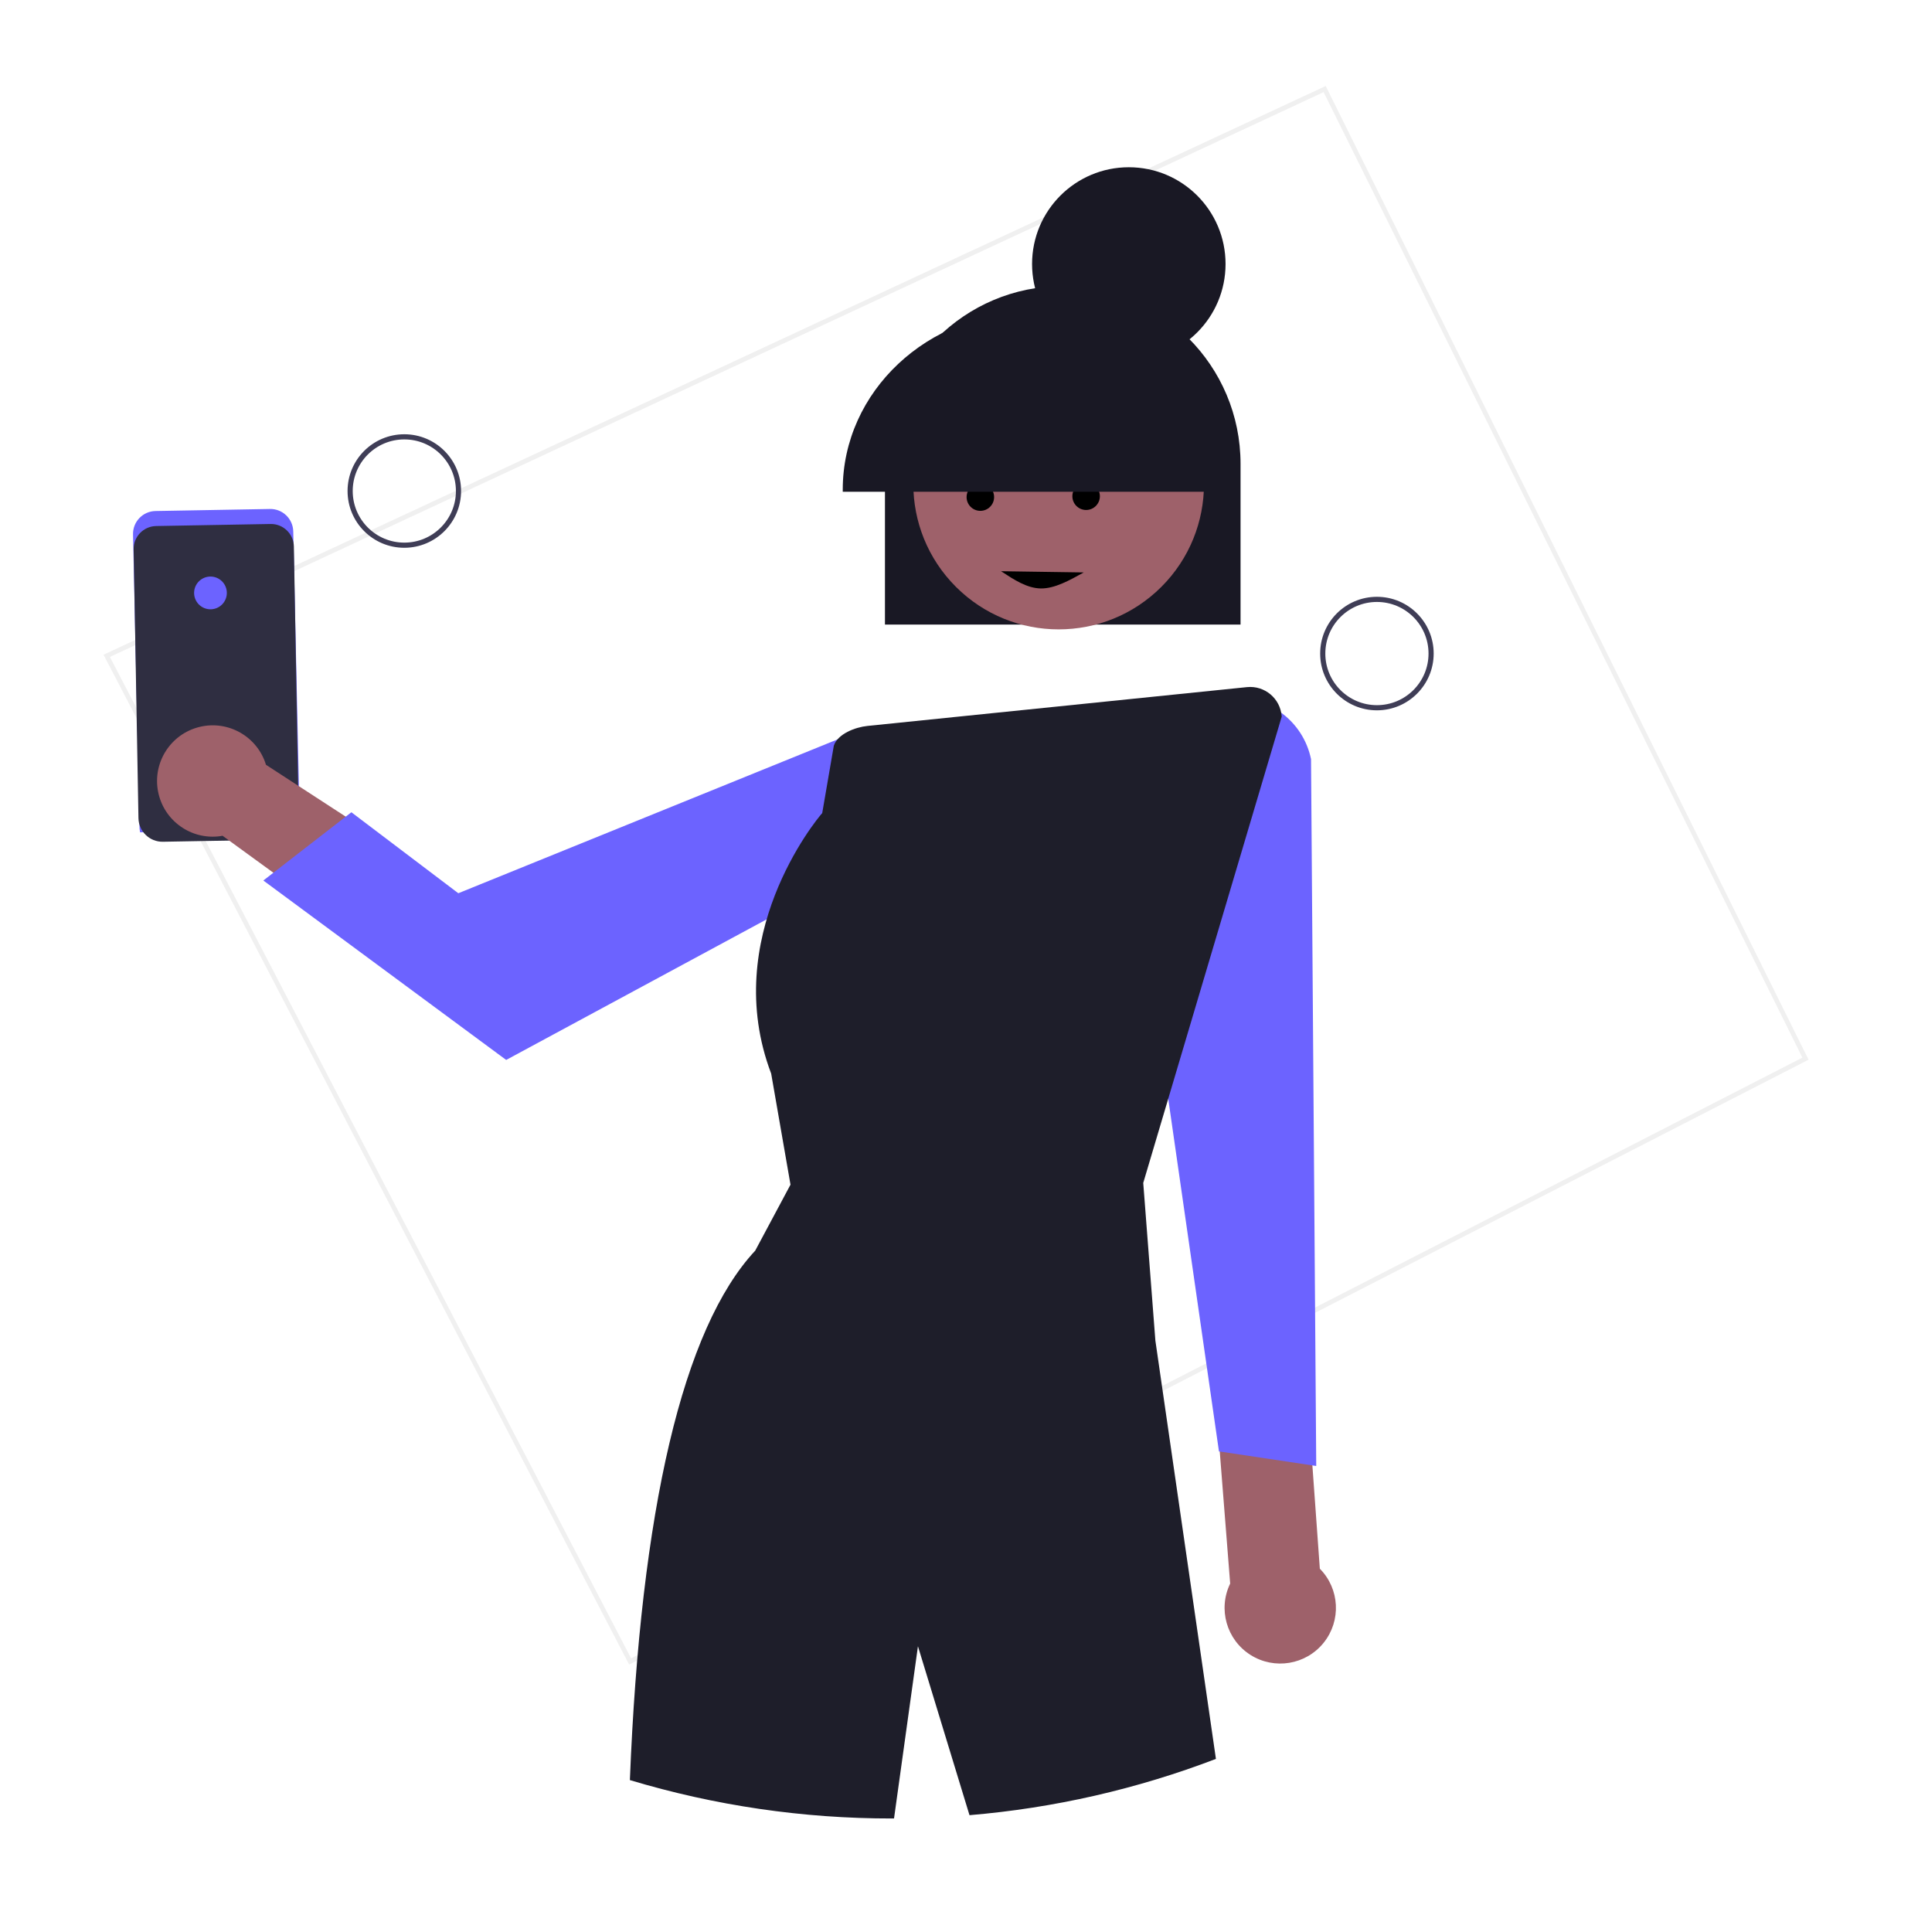
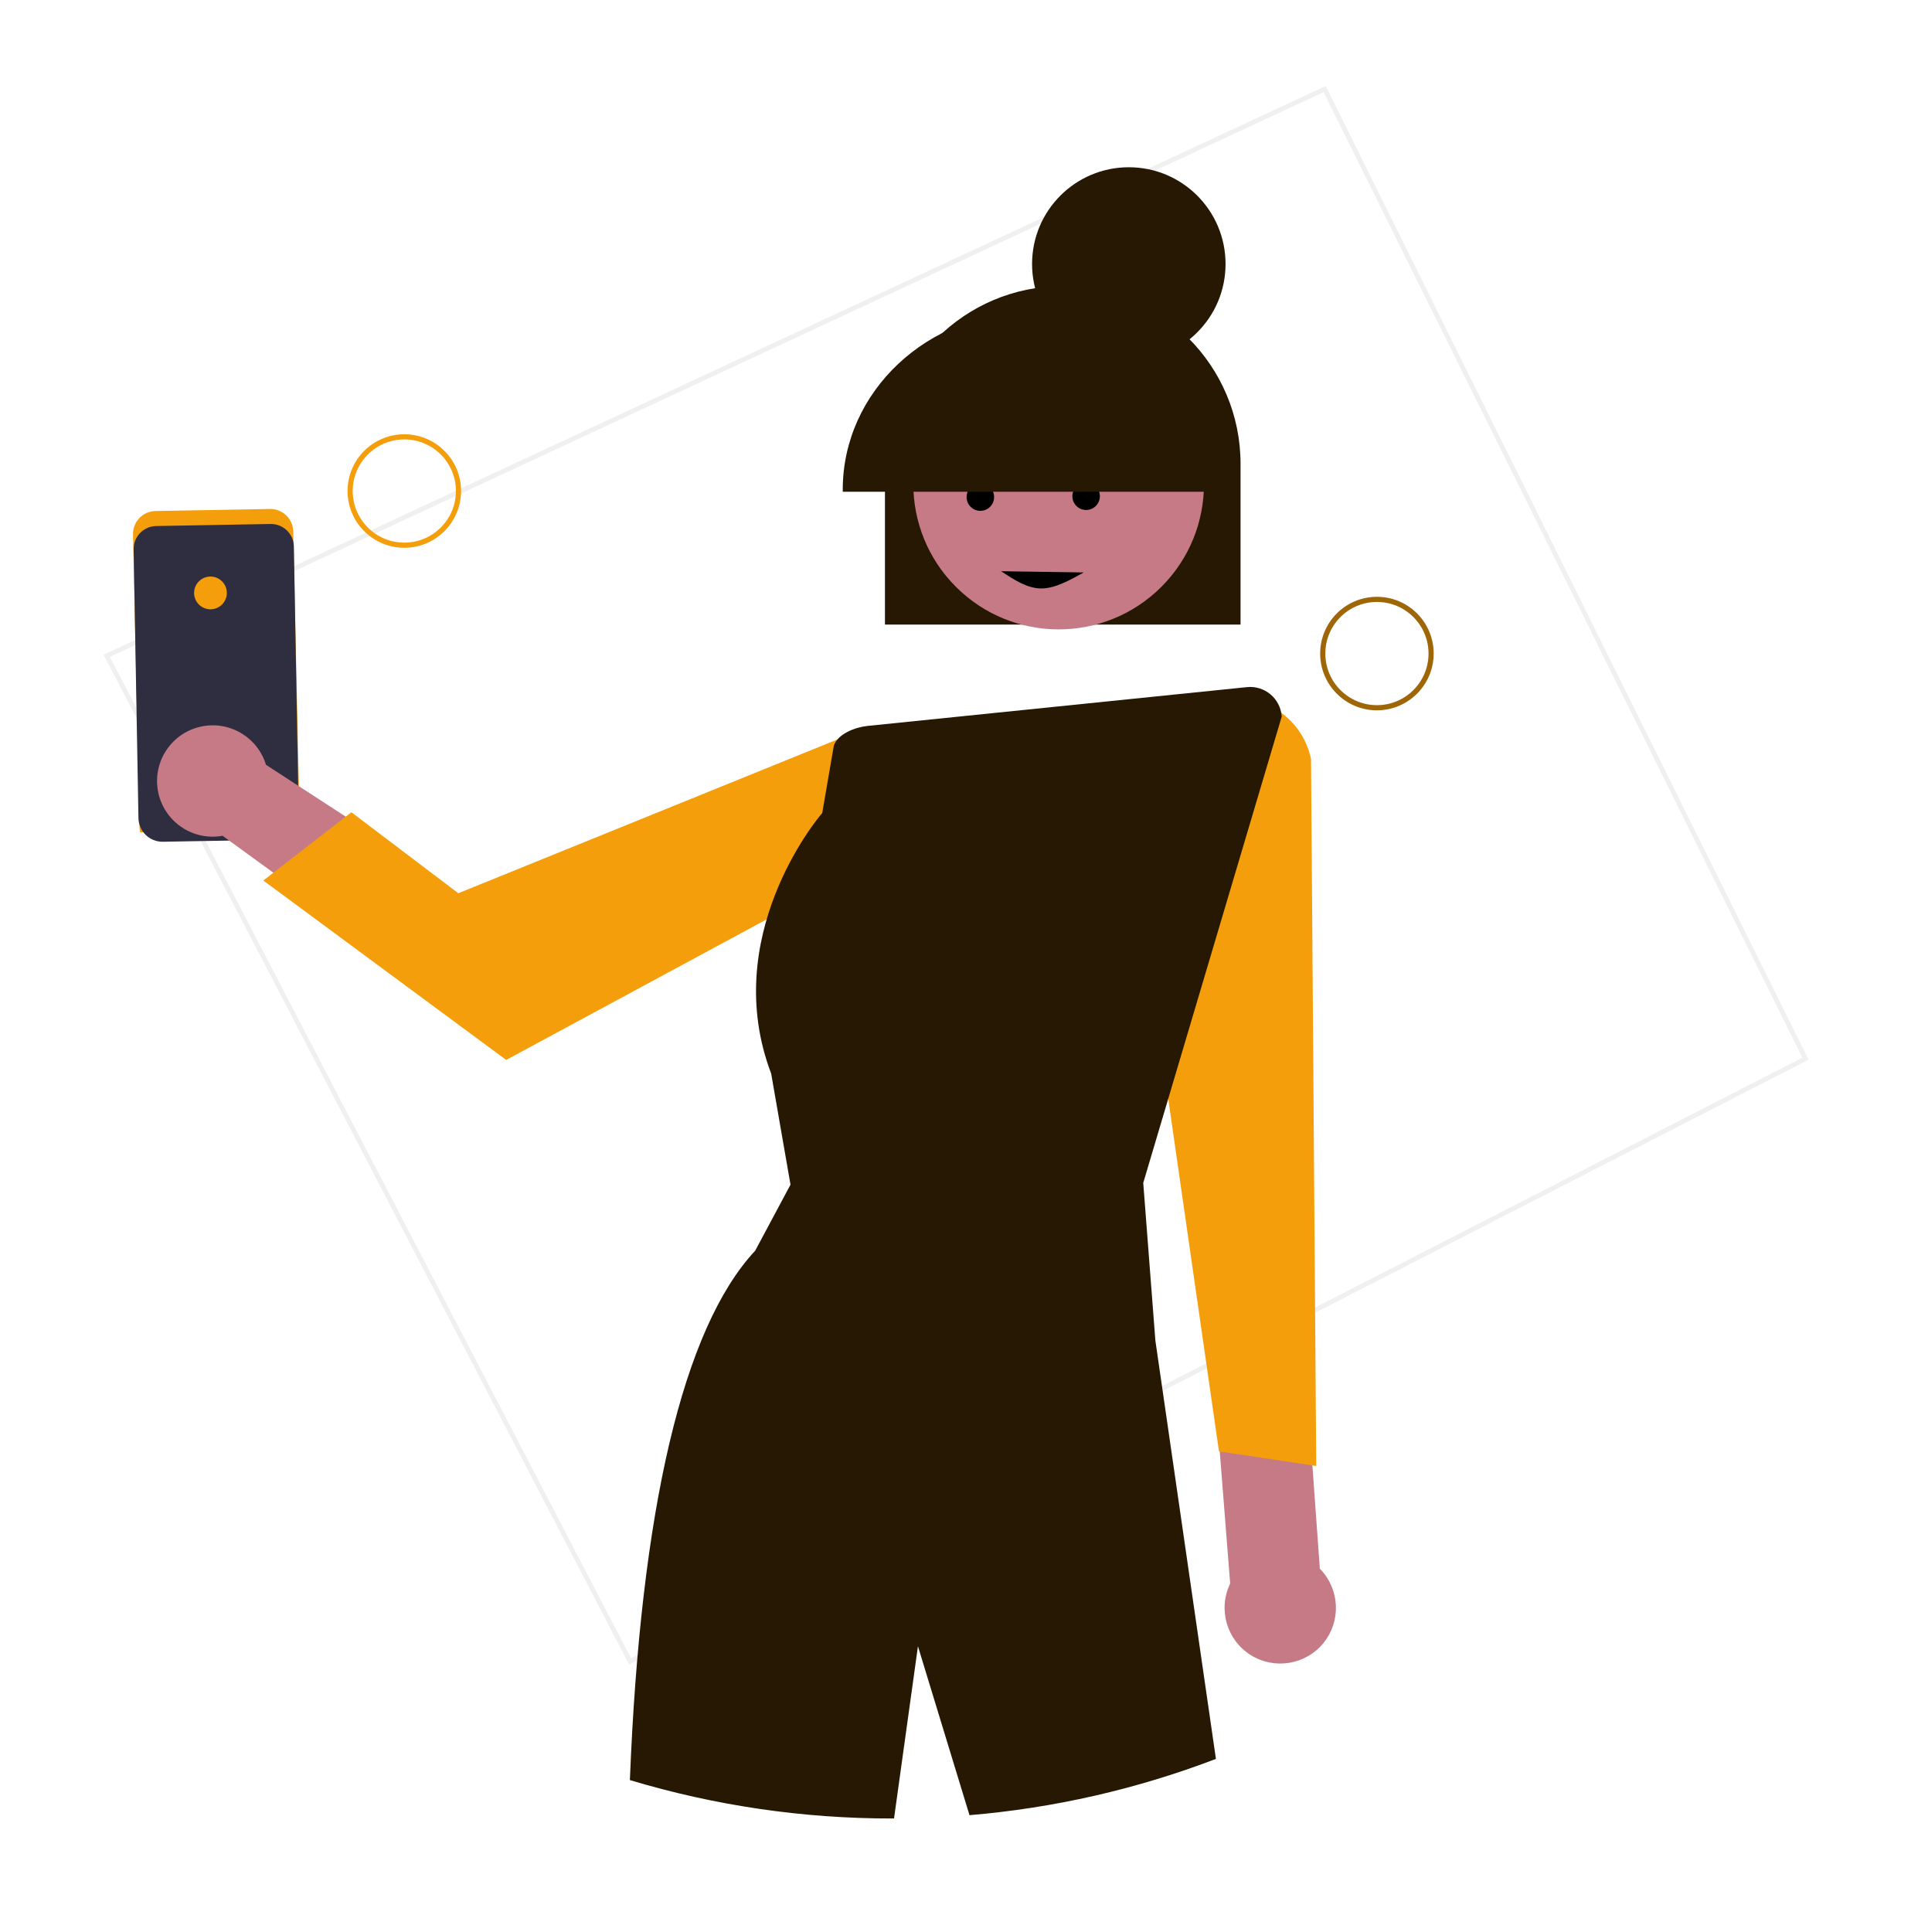
<svg xmlns="http://www.w3.org/2000/svg" width="747.028" height="748.824" viewBox="0 0 747.028 748.824" role="img" artist="Katerina Limpitsouni" source="https://undraw.co/" version="1.1" id="svg12">
  <defs id="defs12">
    </defs>
  <path d="M 243.869,645.175 40.134,253.762 40.994,253.362 513.866,33.333 514.252,34.113 701.028,410.73 700.231,411.139 Z M 42.595,254.612 244.627,642.754 698.631,409.927 513.046,35.71 Z" fill="#f0f0f0" id="path1" style="stroke-width:1" />
-   <path d="m 533.72,275.314 a 22,22 0 1 1 22,-22 v 0 a 22.025,22.025 0 0 1 -22,22 z m 0,-42 a 20,20 0 1 0 20,20 20,20 0 0 0 -20,-20 z" fill="#3f3d56" id="path2" />
-   <path d="m 156.72,212.314 a 22,22 0 1 1 22,-22 v 0 a 22.025,22.025 0 0 1 -22,22 z m 0,-42 a 20,20 0 1 0 20,20 20,20 0 0 0 -20,-20 z" fill="#3f3d56" id="path3" />
-   <path d="m 511.59,608.019 -10.622,-147.373 2.02,-49.188 -41.401,9.212 15.25,193.106 a 21.579,21.579 0 1 0 34.753,-5.757 z" fill="#9e616a" id="path6" />
-   <path d="m 110.759,320.137 a 5.663,5.663 0 0 1 -1.173,-0.048 l -55.285,2.52 -0.207,-1.366 -0.002,-0.059 -2.531,-114.08 a 8.876,8.876 0 0 1 8.716,-9.038 L 104.636,197.274 a 8.876,8.876 0 0 1 9.033,8.716 l 2.404,108.358 a 5.678,5.678 0 0 1 -5.314,5.79 z" fill="#6c63ff" id="path4" />
+   <path d="m 533.72,275.314 a 22,22 0 1 1 22,-22 v 0 a 22.025,22.025 0 0 1 -22,22 z m 0,-42 a 20,20 0 1 0 20,20 20,20 0 0 0 -20,-20 z" fill="#3f3d56" id="path2" style="fill:#9e6607;fill-opacity:1" />
+   <path d="m 156.72,212.314 a 22,22 0 1 1 22,-22 v 0 a 22.025,22.025 0 0 1 -22,22 z m 0,-42 a 20,20 0 1 0 20,20 20,20 0 0 0 -20,-20 z" fill="#3f3d56" id="path3" style="fill:#f59e0b;fill-opacity:1" />
+   <path d="m 511.59,608.019 -10.622,-147.373 2.02,-49.188 -41.401,9.212 15.25,193.106 a 21.579,21.579 0 1 0 34.753,-5.757 z" fill="#9e616a" id="path6" style="fill:#c67a85;fill-opacity:1" />
+   <path d="m 110.759,320.137 a 5.663,5.663 0 0 1 -1.173,-0.048 l -55.285,2.52 -0.207,-1.366 -0.002,-0.059 -2.531,-114.08 a 8.876,8.876 0 0 1 8.716,-9.038 L 104.636,197.274 a 8.876,8.876 0 0 1 9.033,8.716 l 2.404,108.358 a 5.678,5.678 0 0 1 -5.314,5.79 z" fill="#6c63ff" id="path4" style="fill:#f59e0b;fill-opacity:1" />
  <path d="m 107.053,325.46 c -0.141,0.009 -0.282,0.014 -0.425,0.017 l -43.485,0.777 A 9.325,9.325 0 0 1 53.665,317.108 L 51.803,212.917 a 8.886,8.886 0 0 1 8.716,-9.033 l 44.359,-0.793 a 8.887,8.887 0 0 1 9.033,8.717 l 1.863,104.191 a 9.315,9.315 0 0 1 -8.721,9.461 z" fill="#2f2e41" id="path5" />
-   <circle cx="-234.454" cy="67.086" r="6.345" fill="#6c63ff" id="circle5" transform="rotate(-93.57693)" />
-   <path d="m 142.694,322.162 -39.598,-25.738 a 21.577,21.577 0 1 0 -17.689,27.661 c 0.288,-0.04 0.563,-0.11 0.846,-0.16 l 42.449,30.875 z" fill="#9e616a" id="path7" />
-   <path d="m 196.202,410.824 -94.126,-69.547 34.126,-26.453 41.451,31.386 152.876,-62.012 a 16.975,16.975 0 0 1 12.924,3.074 16.715,16.715 0 0 1 6.697,11.236 l 0.074,0.526 -28.021,43.789 z" fill="#6c63ff" id="path8" />
-   <path d="m 472.49,562.546 -26.519,-184.335 0.044,-0.17 27.235,-107.062 2.552,-0.297 a 29.732,29.732 0 0 1 32.376,23.538 l 2.018,273.982 z" fill="#6c63ff" id="path9" />
-   <path d="M 480.857,242.071 H 343.023 v -62.275 a 68.917,68.917 0 1 1 137.835,0 z" fill="#2f2e41" id="path10" style="fill:#191824;fill-opacity:1;stroke:none;stroke-opacity:1" />
-   <circle cx="157.502" cy="422.824" r="56.331" transform="rotate(-45)" fill="#9e616a" id="circle10" />
+   <circle cx="-234.454" cy="67.086" r="6.345" fill="#6c63ff" id="circle5" transform="rotate(-93.57693)" style="fill:#f59e0b;fill-opacity:1" />
+   <path d="m 142.694,322.162 -39.598,-25.738 a 21.577,21.577 0 1 0 -17.689,27.661 c 0.288,-0.04 0.563,-0.11 0.846,-0.16 l 42.449,30.875 z" fill="#9e616a" id="path7" style="fill:#c67a85;fill-opacity:1" />
+   <path d="m 196.202,410.824 -94.126,-69.547 34.126,-26.453 41.451,31.386 152.876,-62.012 a 16.975,16.975 0 0 1 12.924,3.074 16.715,16.715 0 0 1 6.697,11.236 l 0.074,0.526 -28.021,43.789 z" fill="#6c63ff" id="path8" style="fill:#f59e0b;fill-opacity:1" />
+   <path d="m 472.49,562.546 -26.519,-184.335 0.044,-0.17 27.235,-107.062 2.552,-0.297 a 29.732,29.732 0 0 1 32.376,23.538 l 2.018,273.982 z" fill="#6c63ff" id="path9" style="fill:#f59e0b;fill-opacity:1" />
+   <path d="M 480.857,242.071 H 343.023 v -62.275 a 68.917,68.917 0 1 1 137.835,0 z" fill="#2f2e41" id="path10" style="fill:#261802;fill-opacity:1;stroke:none;stroke-opacity:1" />
+   <circle cx="157.502" cy="422.824" r="56.331" transform="rotate(-45)" fill="#9e616a" id="circle10" style="fill:#c67a85;fill-opacity:1" />
  <ellipse style="fill:#000000;fill-opacity:1;fill-rule:evenodd;stroke:none;stroke-width:1.512;stroke-linecap:round;stroke-linejoin:bevel;paint-order:markers fill stroke" id="path13" cx="380" cy="192.667" rx="5.333" ry="5.333" />
-   <circle cx="437.547" cy="102.322" r="37.498" fill="#2f2e41" id="circle11" style="fill:#191824;fill-opacity:1;stroke:none;stroke-opacity:1" />
+   <circle cx="437.547" cy="102.322" r="37.498" fill="#2f2e41" id="circle11" style="fill:#261802;fill-opacity:1;stroke:none;stroke-opacity:1" />
  <ellipse style="fill:#000000;fill-opacity:1;fill-rule:evenodd;stroke:none;stroke-width:1.512;stroke-linecap:round;stroke-linejoin:bevel;paint-order:markers fill stroke" id="path13-6" cx="421" cy="192.333" rx="5.333" ry="5.333" />
-   <path d="M 473.268,190.591 H 326.665 v -0.83 c 0,-38.001 32.883,-68.917 73.302,-68.917 40.419,0 73.302,30.916 73.302,68.917 z" fill="#2f2e41" id="path11" style="fill:#191824;fill-opacity:1;stroke:none;stroke-opacity:1" />
-   <path d="m 496.812,277.764 -0.02,-0.18 c -0.516,-6.874 -6.603,-11.966 -13.46,-11.26 l -147.08,15.04 c -4.794,0.492 -11.522,3.081 -13.047,7.653 l -4.497,26.127 c -2.53,2.8 -39.777,48.32 -19.786,100.98 l 7.49,43.04 -13.68,25.58 c -28.08,30.11 -44.43,100.56 -48.58,205.2 32.94,9.902 67.154,14.915 101.55,14.88 0.28,0 0.56,0 0.84,-0.01 l 9.27,-66.74 19.98,65.47 c 32.707,-2.744 64.864,-10.086 95.52,-21.81 l -23.47,-162.15 -4.7,-61.1 53.62,-180.56 z" fill="#2f2e41" id="path12" style="fill:#1e1e2a;fill-opacity:1" />
+   <path d="M 473.268,190.591 H 326.665 v -0.83 c 0,-38.001 32.883,-68.917 73.302,-68.917 40.419,0 73.302,30.916 73.302,68.917 z" fill="#2f2e41" id="path11" style="fill:#261802;fill-opacity:1;stroke:none;stroke-opacity:1" />
+   <path d="m 496.812,277.764 -0.02,-0.18 c -0.516,-6.874 -6.603,-11.966 -13.46,-11.26 l -147.08,15.04 c -4.794,0.492 -11.522,3.081 -13.047,7.653 l -4.497,26.127 c -2.53,2.8 -39.777,48.32 -19.786,100.98 l 7.49,43.04 -13.68,25.58 c -28.08,30.11 -44.43,100.56 -48.58,205.2 32.94,9.902 67.154,14.915 101.55,14.88 0.28,0 0.56,0 0.84,-0.01 l 9.27,-66.74 19.98,65.47 c 32.707,-2.744 64.864,-10.086 95.52,-21.81 l -23.47,-162.15 -4.7,-61.1 53.62,-180.56 z" fill="#2f2e41" id="path12" style="fill:#261802;fill-opacity:1" />
  <path style="fill:#000000;fill-opacity:1;fill-rule:evenodd;stroke:none;stroke-width:1.512;stroke-linecap:round;stroke-linejoin:bevel;paint-order:markers fill stroke" d="m 347.897,259.272 c 5.028,3.3 10.057,6.6 15.399,6.678 5.343,0.079 10.999,-3.064 16.656,-6.207" id="path14" transform="translate(40.12826,-37.87174)" />
</svg>
